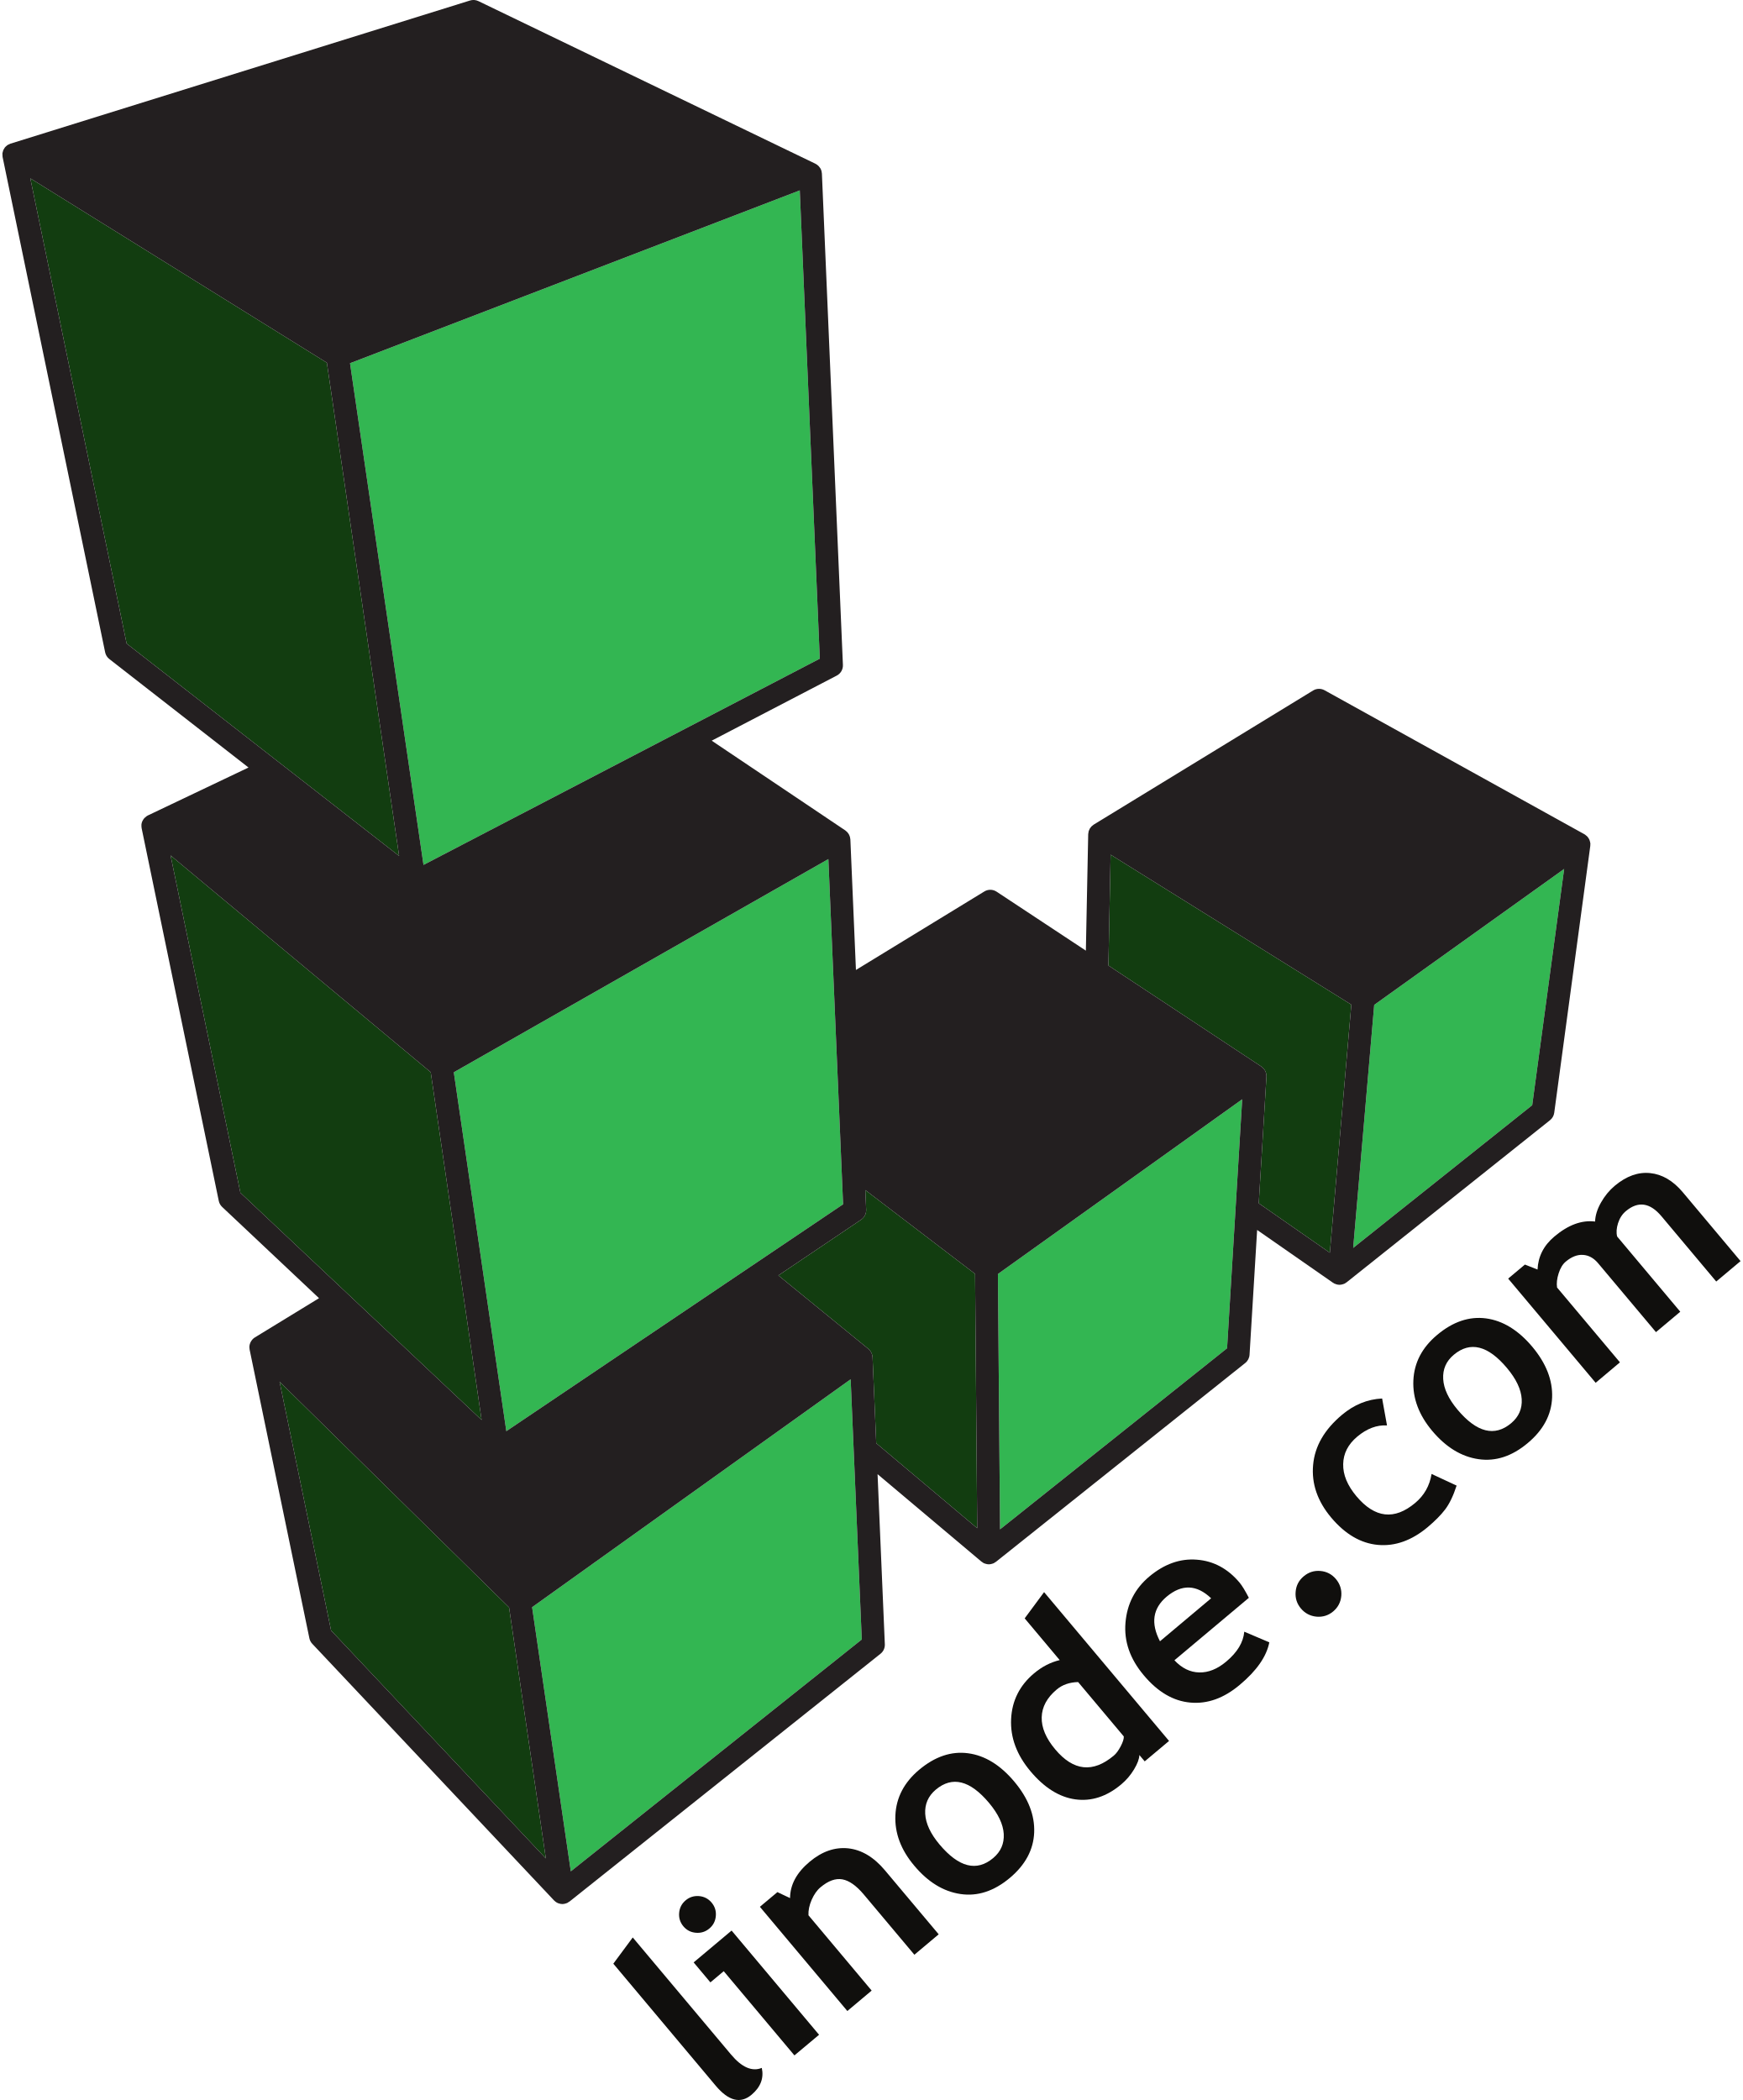
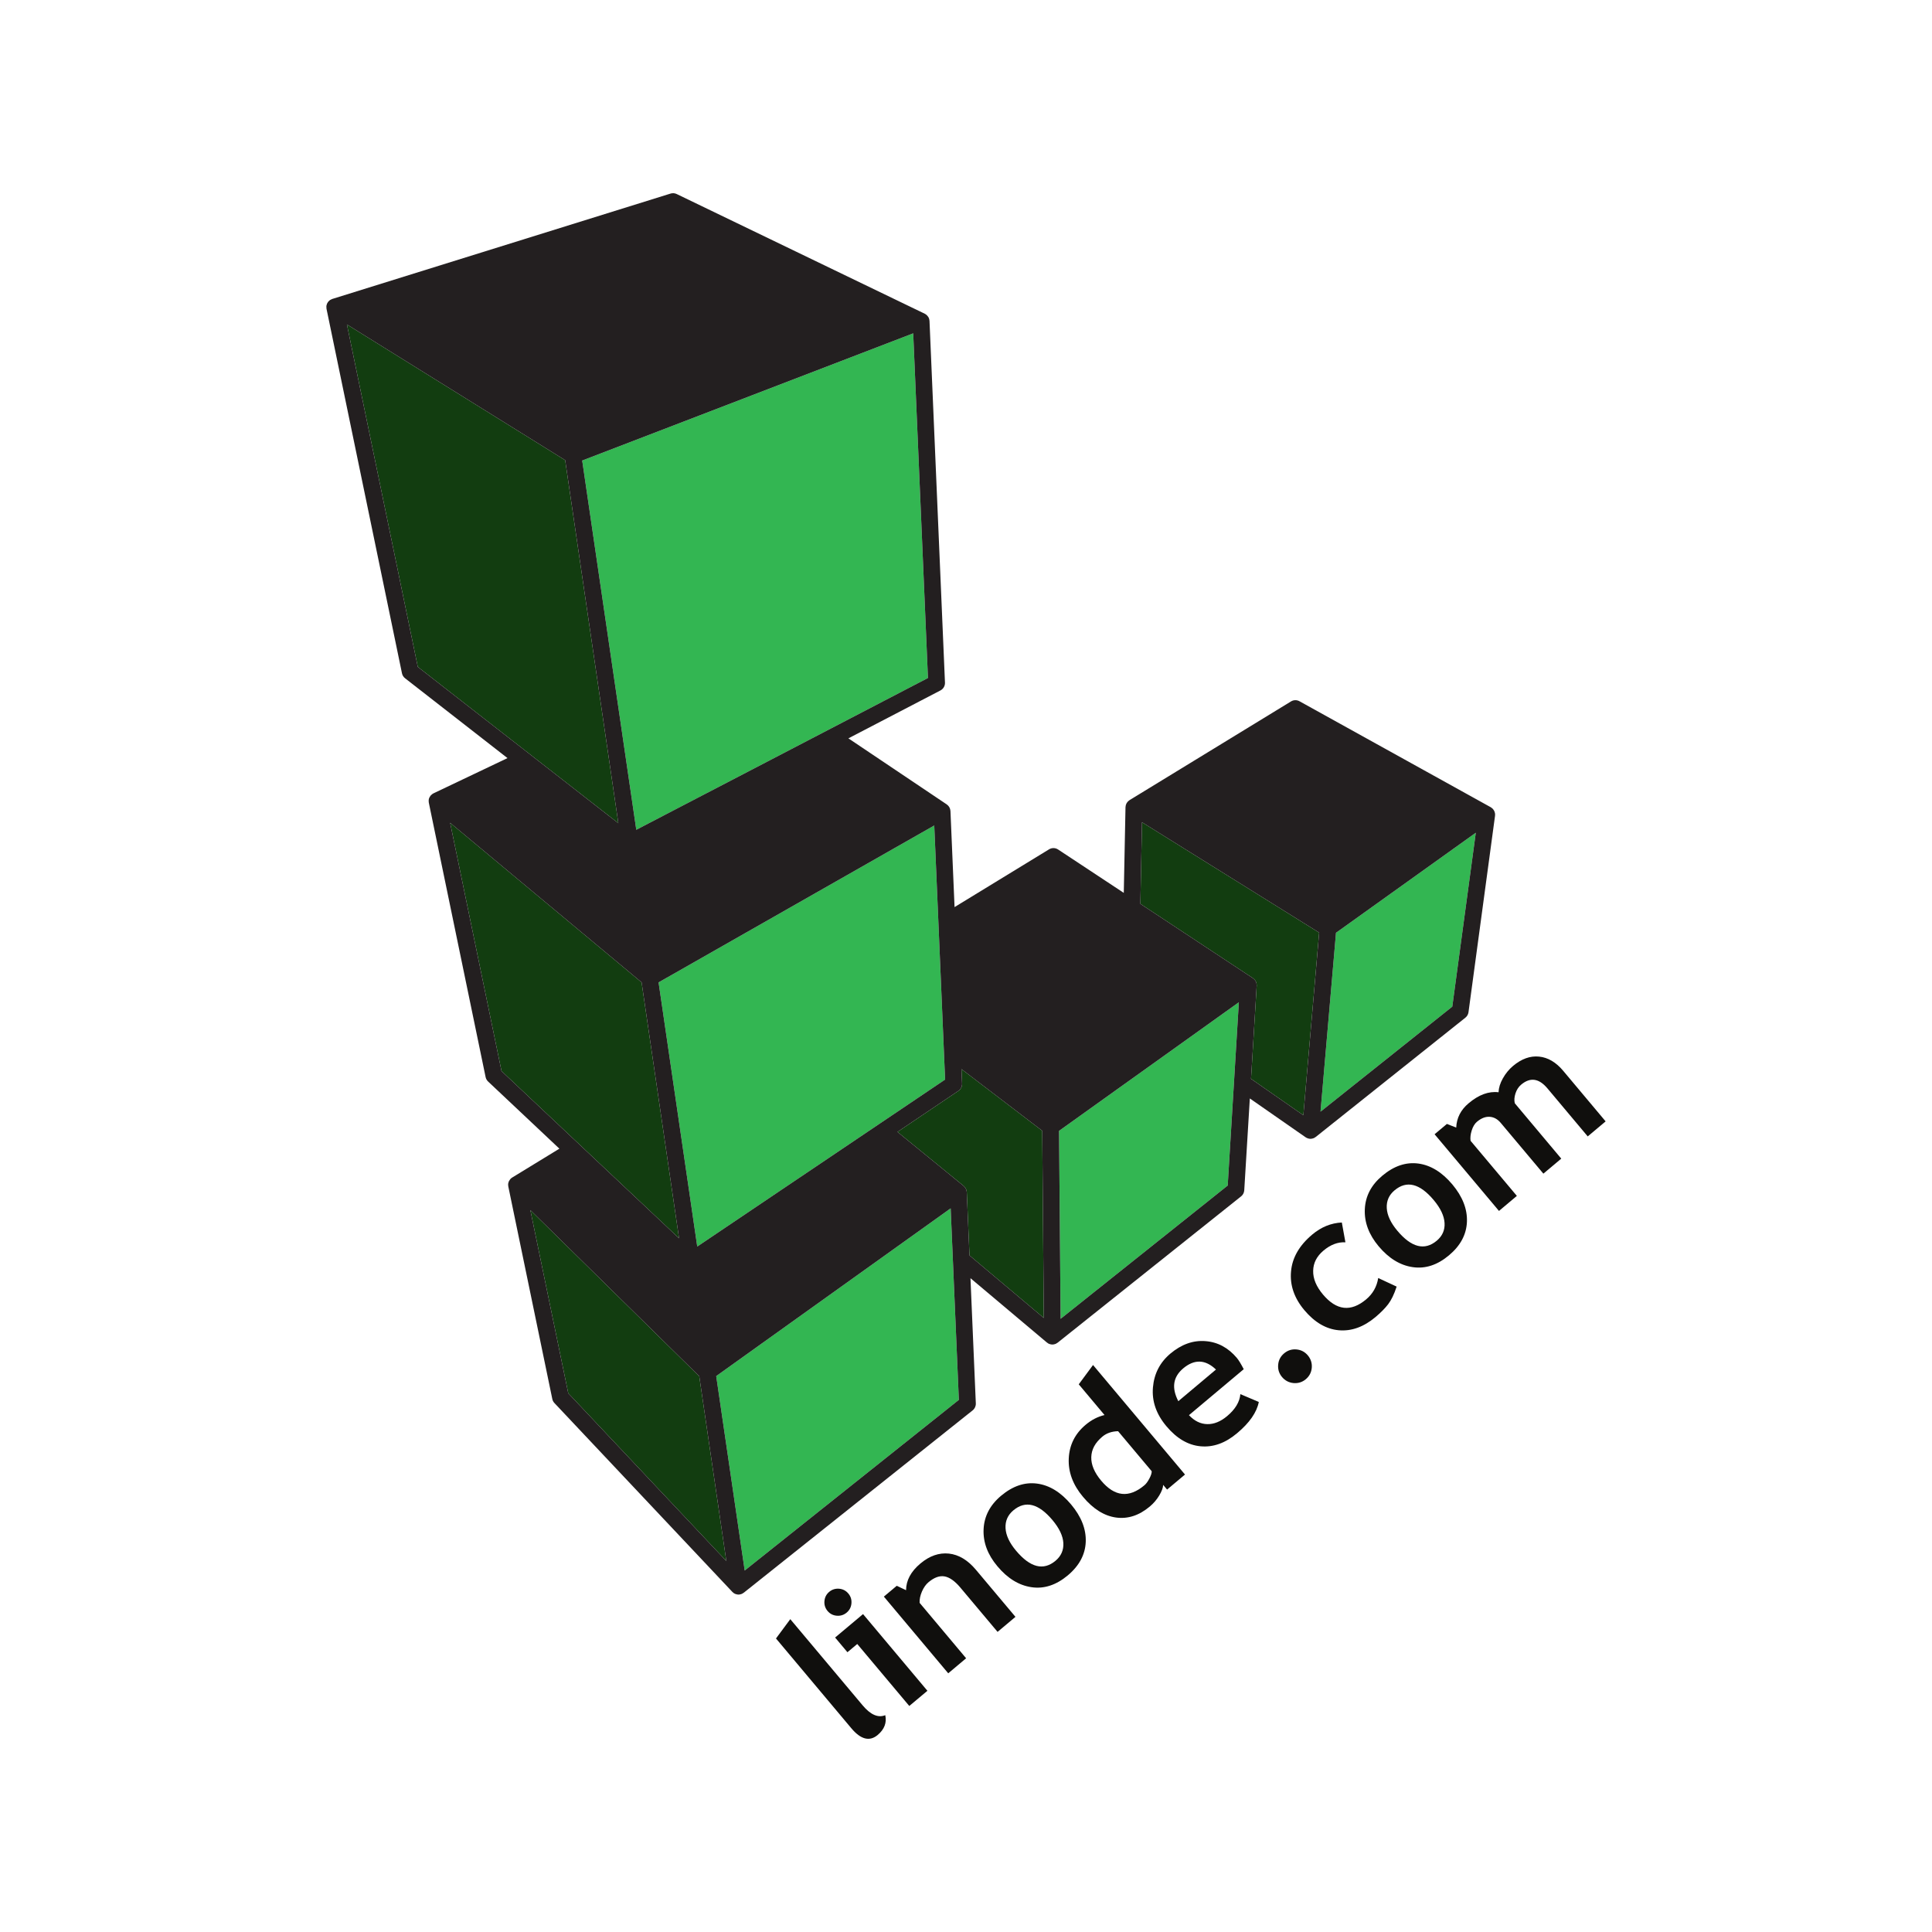
- <svg xmlns="http://www.w3.org/2000/svg" id="svg2" width="83" height="100" version="1.1" viewBox="0 0 304.627 368.04" xml:space="preserve">
-   <defs id="defs6" />
-   <g id="g10" transform="matrix(1.333333,0,0,-1.333333,0,368.04)">
-     <g id="g12" transform="scale(0.1)">
+ <svg xmlns="http://www.w3.org/2000/svg" x="0px" y="0px" viewBox="0 0 100 100" style="enable-background:new 0 0 100 100;" xml:space="preserve">
+   <g id="g10" transform="matrix(0.362276, 0, 0, -0.362276, 0, 100)">
+     <g id="g12" transform="matrix(0.08, 0, 0, 0.08, 46.62951, 27.60346)">
      <path id="path14" d="M 802.992,179.172 828.527,213.648 957.73,59.75 C 971.902,42.859 985.398,37.012 998.156,42.191 1001.08,28.699 996.574,16.891 984.66,6.879 970.176,-5.281 954.473,-1.309 937.586,18.781 L 802.992,179.172" style="fill:#100f0d;fill-opacity:1;fill-rule:nonzero;stroke:none" />
      <path id="path16" d="M 1041.05,58.621 948.117,169.32 930.594,154.602 908.566,180.852 958.457,222.711 1073.43,85.738 Z M 898.074,262.461 c 5.094,4.277 10.969,6.078 17.66,5.57 6.668,-0.601 12.141,-3.453 16.434,-8.543 4.316,-5.129 6.152,-11.008 5.555,-17.718 -0.575,-6.622 -3.403,-12.129 -8.543,-16.411 -5.098,-4.269 -10.996,-6.109 -17.668,-5.531 -6.672,0.543 -12.149,3.371 -16.442,8.481 -4.273,5.14 -6.136,11.043 -5.55,17.679 0.601,6.711 3.421,12.172 8.554,16.473" style="fill:#100f0d;fill-opacity:1;fill-rule:nonzero;stroke:none" />
      <path id="path18" d="m 1198.72,190.941 -66.47,79.137 c -9.79,11.684 -19.21,18.293 -28.13,19.934 -9.01,1.617 -18.56,-1.813 -28.74,-10.364 -4.69,-3.878 -8.57,-9.48 -11.7,-16.546 -3.08,-7.153 -4.5,-13.872 -4.18,-20.301 l 83.06,-98.981 -31.96,-26.851 -114.967,136.98 23.047,19.301 16.61,-7.859 c 0.11,17.539 8.65,33.41 25.62,47.648 16.27,13.68 33.2,19.563 50.84,17.75 17.6,-1.91 33.73,-11.551 48.39,-29.039 l 70.53,-83.961 -31.95,-26.848" style="fill:#100f0d;fill-opacity:1;fill-rule:nonzero;stroke:none" />
      <path id="path20" d="m 1231.74,335.91 c 25.35,-30.172 48.89,-36.121 70.63,-17.84 9.9,8.399 14.51,18.871 13.81,31.649 -0.75,12.722 -7.23,26.332 -19.36,40.832 -25,29.75 -48.3,35.551 -69.96,17.39 -9.96,-8.402 -14.59,-18.98 -13.91,-31.761 0.69,-12.758 6.96,-26.192 18.79,-40.27 z m -33.24,-27.859 c -17.56,20.82 -25.8,42.937 -24.75,66.187 1.06,23.211 11.45,43.184 31.22,59.801 20.8,17.43 42.26,24.691 64.35,21.723 22.09,-2.942 42.36,-15.383 60.76,-37.301 18.3,-21.82 26.99,-44.102 26.1,-66.813 -0.92,-22.679 -11.59,-42.597 -31.96,-59.707 -20.8,-17.421 -42.4,-24.531 -64.86,-21.203 -22.46,3.274 -42.77,15.703 -60.86,37.313" style="fill:#100f0d;fill-opacity:1;fill-rule:nonzero;stroke:none" />
      <path id="path22" d="m 1413.95,549.352 c -11.35,-0.282 -20.76,-3.563 -28.16,-9.793 -12.82,-10.758 -19.36,-22.868 -19.71,-36.469 -0.41,-13.539 5.57,-27.711 17.79,-42.238 23.91,-28.5 49.55,-31.211 76.97,-8.161 3.11,2.528 6.12,6.649 9.07,12.219 2.93,5.621 4.25,9.899 4.06,12.969 z m 87.5,-104.25 -6.99,8.347 c -0.18,-5.148 -2.52,-11.437 -7.01,-18.89 -4.5,-7.469 -10.1,-14.059 -16.84,-19.7 -19.08,-16.039 -39.18,-22.57 -60.29,-19.699 -21.12,2.918 -40.78,15.25 -58.95,36.86 -18.18,21.601 -26.68,44.539 -25.51,68.75 1.16,24.089 11.2,44.14 30.12,60.011 10.41,8.75 21.6,14.547 33.75,17.438 l -46.03,54.859 25.5,34.481 164.26,-195.61 -32.01,-26.847" style="fill:#100f0d;fill-opacity:1;fill-rule:nonzero;stroke:none" />
      <path id="path24" d="m 1521.53,602.961 67.24,56.5 c -18.96,18.129 -38.47,18.859 -58.45,2.148 -18.25,-15.359 -21.19,-34.839 -8.79,-58.648 z m 116.83,57.129 -97.83,-82.102 c 9.79,-10.429 20.65,-15.75 32.64,-15.988 11.99,-0.281 23.81,4.48 35.51,14.309 14.57,12.203 22.42,25.32 23.65,39.25 l 32.93,-13.989 c -3.61,-18.558 -16.58,-37.242 -38.91,-55.929 -20.9,-17.571 -42.52,-25.313 -64.96,-23.25 -22.4,2 -42.85,14 -61.19,35.91 -18.13,21.57 -26.11,44.629 -24,69.23 2.11,24.578 12.46,44.641 31.15,60.41 19.86,16.649 40.8,24.059 62.77,22.258 21.95,-1.719 40.59,-11.777 56.02,-30.109 3.26,-3.91 7.32,-10.539 12.22,-20" style="fill:#100f0d;fill-opacity:1;fill-rule:nonzero;stroke:none" />
      <path id="path26" d="m 1706.78,646.059 c -5.33,6.382 -7.67,13.711 -6.93,21.941 0.66,8.238 4.24,15.039 10.64,20.391 6.39,5.371 13.67,7.699 21.94,6.988 8.2,-0.719 15.05,-4.301 20.41,-10.66 5.31,-6.399 7.69,-13.758 7.03,-22 -0.72,-8.278 -4.26,-15.129 -10.63,-20.5 -6.38,-5.36 -13.75,-7.617 -21.99,-6.91 -8.24,0.8 -15.1,4.39 -20.47,10.75" style="fill:#100f0d;fill-opacity:1;fill-rule:nonzero;stroke:none" />
      <path id="path28" d="m 1813.54,922.078 6.41,-35.406 c -13.42,0.816 -26.49,-4.141 -39.11,-14.711 -12.11,-10.152 -18.26,-22.223 -18.49,-36.152 -0.33,-14 5.55,-28.059 17.48,-42.297 24.18,-28.711 49.86,-31.641 77.21,-8.684 11.89,9.992 19.02,22.684 21.48,38.082 l 32.91,-15.32 c -4.41,-13.61 -9.51,-24.078 -15.12,-31.442 -5.66,-7.398 -13.24,-15.007 -22.71,-23.019 -21.1,-17.688 -42.99,-25.52 -65.57,-23.488 -22.56,2.058 -43.03,14.019 -61.46,35.929 -18.09,21.551 -26,44.668 -23.75,69.129 2.15,24.563 14.82,46.531 37.97,65.922 15.87,13.359 33.51,20.527 52.75,21.457" style="fill:#100f0d;fill-opacity:1;fill-rule:nonzero;stroke:none" />
      <path id="path30" d="m 1912.54,907.512 c 25.34,-30.192 48.89,-36.114 70.63,-17.883 9.94,8.371 14.61,18.941 13.83,31.633 -0.77,12.808 -7.23,26.398 -19.34,40.847 -24.98,29.77 -48.36,35.551 -69.98,17.391 -9.96,-8.34 -14.59,-18.949 -13.89,-31.73 0.71,-12.782 7,-26.18 18.75,-40.258 z m -33.26,-27.91 c -17.5,20.886 -25.72,42.968 -24.69,66.16 1.04,23.316 11.39,43.226 31.2,59.838 20.82,17.48 42.24,24.69 64.39,21.76 22.03,-2.97 42.29,-15.4 60.74,-37.282 18.26,-21.816 26.96,-44.137 26.04,-66.789 -0.92,-22.699 -11.56,-42.668 -31.98,-59.75 -20.74,-17.461 -42.36,-24.5 -64.82,-21.199 -22.48,3.269 -42.77,15.691 -60.88,37.262" style="fill:#100f0d;fill-opacity:1;fill-rule:nonzero;stroke:none" />
      <path id="path32" d="m 2252.7,1075.83 -71.97,85.77 c -15.12,18.03 -30.73,20.23 -46.84,6.74 -4.8,-4.04 -8.18,-9.3 -10.27,-15.84 -2.05,-6.54 -2.5,-12.36 -1.15,-17.52 l 82.96,-98.85 -31.95,-26.81 -76.21,90.74 c -5.68,6.72 -12.3,10.33 -19.75,10.78 -7.52,0.47 -15.05,-2.5 -22.63,-8.86 -4.01,-3.35 -7.17,-8.52 -9.36,-15.47 -2.22,-6.95 -2.87,-13.13 -2.05,-18.55 l 82.64,-98.358 -31.92,-26.883 -115,136.951 22.02,18.45 16.6,-6.56 c 0.74,17.21 8.12,31.68 22.18,43.46 18.17,15.3 35.96,21.82 53.44,19.64 0.28,7.89 2.81,16.19 7.72,24.89 4.88,8.68 10.95,16.06 18.08,22.06 15.3,12.81 30.78,18.39 46.64,16.74 15.77,-1.59 30.1,-10 42.93,-25.27 l 75.86,-90.42 -31.97,-26.83" style="fill:#100f0d;fill-opacity:1;fill-rule:nonzero;stroke:none" />
      <path id="path34" d="m 521.434,1635.2 h 0.004 L 426.477,2283.52 36.68,2525.89 163.285,1914.36 Z M 364.297,944.172 432,617.16 714.285,317.531 665.953,647.488 Z m 769.953,251.848 1.1,-25.8 c 0.22,-5.21 -2.28,-10.16 -6.61,-13.08 l -108.8,-73.29 118.31,-96.569 c 0.08,-0.07 0.14,-0.16 0.22,-0.23 0.33,-0.281 0.59,-0.621 0.9,-0.93 0.58,-0.582 1.13,-1.18 1.6,-1.851 0.28,-0.399 0.5,-0.809 0.74,-1.231 0.38,-0.668 0.72,-1.359 1,-2.078 0.17,-0.461 0.32,-0.922 0.45,-1.391 0.21,-0.769 0.33,-1.55 0.42,-2.351 0.03,-0.309 0.15,-0.598 0.16,-0.918 l 4.84,-113.02 132.71,-111.711 -2.79,334.34 z m 322.41,440.85 -2.92,-145.68 201.04,-132.79 c 0.6,-0.39 1.09,-0.91 1.62,-1.38 0.3,-0.27 0.64,-0.49 0.91,-0.78 1.82,-1.9 3.1,-4.23 3.73,-6.78 0.1,-0.4 0.11,-0.82 0.17,-1.23 0.11,-0.69 0.28,-1.36 0.3,-2.07 0,-0.23 -0.07,-0.45 -0.07,-0.68 -0.01,-0.17 0.05,-0.33 0.04,-0.5 l -10.11,-166.3 93.45,-65.04 28.22,326.12 z M 629.871,893.84 312.813,1192.49 221.035,1635.9 562.969,1350.99 629.871,893.84" style="fill:#123d10;fill-opacity:1;fill-rule:nonzero;stroke:none" />
      <path id="path36" d="m 1074.4,1894.51 -26.32,615.55 v 0 L 456.895,2282.88 v 0 0 l 96.589,-659.45 z m 30.62,-717.17 -19.36,453.77 v 0 L 593.309,1350.87 662.352,879.129 Z m 9.94,-230 -418.722,-299.57 h -0.004 v 0 l 50.86,-347.219 h 0.004 l 382.482,304.75 z m 193.55,138.38 2.8,-335.669 298.42,238.019 19.89,327.3 z m 744.29,532.42 -41.98,-310.54 -235.34,-187.59 27.64,319.44 249.68,178.69" style="fill:#33b652;fill-opacity:1;fill-rule:nonzero;stroke:none" />
      <path id="path38" d="m 2010.82,1307.6 -235.34,-187.59 27.64,319.44 249.68,178.69 z m -266,-193.96 -93.45,65.04 10.11,166.3 c 0.01,0.17 -0.05,0.33 -0.04,0.5 0,0.23 0.07,0.45 0.07,0.68 -0.02,0.71 -0.19,1.38 -0.3,2.07 -0.06,0.41 -0.07,0.83 -0.17,1.23 -0.63,2.55 -1.91,4.88 -3.73,6.78 -0.27,0.29 -0.61,0.52 -0.91,0.78 -0.53,0.47 -1.02,0.99 -1.62,1.38 l -201.04,132.79 2.92,145.68 316.38,-197.11 z m -135.09,-125.57 -298.42,-238.019 -2.8,335.669 321.11,229.65 z m -461.15,-124.789 -4.84,113.02 c -0.01,0.32 -0.13,0.609 -0.16,0.918 -0.09,0.801 -0.22,1.582 -0.42,2.351 -0.13,0.469 -0.28,0.93 -0.45,1.391 -0.28,0.719 -0.62,1.41 -1,2.078 -0.24,0.41 -0.46,0.84 -0.74,1.231 -0.47,0.671 -1.03,1.269 -1.6,1.851 -0.3,0.309 -0.57,0.649 -0.9,0.93 -0.08,0.07 -0.14,0.16 -0.22,0.23 l -118.31,96.569 108.8,73.29 c 4.33,2.92 6.83,7.87 6.61,13.08 l -1.1,25.8 144.25,-110.11 2.79,-334.34 z M 747.098,300.551 h -0.004 l -50.86,347.219 v 0 h 0.004 l 418.722,299.57 14.62,-342.039 z M 432,617.16 364.297,944.172 665.953,647.488 714.285,317.531 Z M 312.813,1192.49 221.035,1635.9 562.969,1350.99 629.871,893.84 Z M 163.285,1914.36 36.68,2525.89 426.477,2283.52 521.438,1635.2 h -0.004 z m 293.61,368.52 591.185,227.18 v 0 l 26.32,-615.55 -520.916,-271.08 -96.589,659.45 v 0 z m 628.765,-651.77 v 0 l 19.36,-453.77 -442.668,-298.211 -69.043,471.741 z m 1001.62,20.31 c -0.02,0.28 -0.12,0.54 -0.15,0.82 -0.07,0.56 -0.18,1.1 -0.31,1.64 -0.18,0.79 -0.42,1.57 -0.73,2.33 -0.2,0.49 -0.42,0.98 -0.68,1.45 -0.4,0.74 -0.88,1.42 -1.4,2.08 -0.31,0.41 -0.61,0.83 -0.97,1.2 -0.65,0.66 -1.39,1.23 -2.16,1.78 -0.3,0.21 -0.52,0.49 -0.84,0.68 -0.07,0.05 -0.16,0.06 -0.23,0.1 -0.09,0.05 -0.15,0.12 -0.24,0.17 L 1737.88,1853 c -4.71,2.61 -10.49,2.5 -15.09,-0.32 l -288.42,-176.32 c -0.5,-0.31 -0.89,-0.72 -1.34,-1.08 -0.47,-0.37 -0.98,-0.71 -1.41,-1.13 -0.49,-0.5 -0.89,-1.07 -1.31,-1.63 -0.35,-0.47 -0.74,-0.9 -1.04,-1.39 -0.36,-0.62 -0.6,-1.31 -0.87,-1.97 -0.21,-0.52 -0.48,-1.02 -0.63,-1.56 -0.21,-0.72 -0.26,-1.49 -0.35,-2.25 -0.06,-0.5 -0.22,-0.98 -0.23,-1.49 l -3.07,-153.11 -117.33,77.5 c -4.86,3.21 -11.13,3.32 -16.09,0.29 l -168.8,-103.18 -7.32,171.58 c -0.01,0.44 -0.16,0.85 -0.22,1.29 -0.08,0.64 -0.16,1.29 -0.33,1.91 -0.16,0.61 -0.4,1.19 -0.63,1.77 -0.24,0.59 -0.48,1.17 -0.78,1.71 -0.31,0.55 -0.69,1.05 -1.06,1.56 -0.38,0.51 -0.75,1.01 -1.19,1.47 -0.44,0.45 -0.93,0.85 -1.43,1.25 -0.34,0.27 -0.61,0.61 -0.98,0.85 l -175.659,117.99 164.419,85.56 c 5.16,2.7 8.31,8.13 8.06,13.95 l -27.62,645.94 c -0.03,0.79 -0.22,1.54 -0.37,2.31 -0.07,0.32 -0.08,0.65 -0.16,0.97 -0.35,1.28 -0.86,2.51 -1.53,3.65 -0.15,0.25 -0.35,0.46 -0.52,0.7 -0.57,0.86 -1.2,1.66 -1.94,2.39 -0.33,0.32 -0.7,0.59 -1.05,0.88 -0.4,0.33 -0.75,0.71 -1.19,1 -0.33,0.22 -0.72,0.34 -1.07,0.54 -0.23,0.12 -0.4,0.32 -0.63,0.43 l -443.048,213.78 c -3.429,1.65 -7.347,1.95 -10.98,0.81 L 10.438,2571.42 c -0.031,-0.01 -0.059,-0.03 -0.09,-0.04 -0.516,-0.17 -0.949,-0.47 -1.438,-0.69 -0.844,-0.37 -1.699,-0.7 -2.473,-1.23 -0.039,-0.03 -0.082,-0.03 -0.121,-0.06 -0.398,-0.28 -0.672,-0.67 -1.039,-0.98 -0.703,-0.6 -1.426,-1.18 -1.996,-1.88 -0.402,-0.5 -0.676,-1.09 -1.012,-1.63 -0.41,-0.67 -0.867,-1.31 -1.168,-2.03 -0.273,-0.65 -0.391,-1.36 -0.57,-2.05 -0.16,-0.61 -0.426,-1.19 -0.508,-1.83 -0.012,-0.09 0.016,-0.18 0.004,-0.27 -0.07,-0.68 0.016,-1.33 0.035,-2 0.016,-0.78 -0.012,-1.57 0.133,-2.36 0.02,-0.1 -0.004,-0.21 0.02,-0.31 L 135.027,1902.87 c 0.723,-3.48 2.657,-6.6 5.465,-8.79 L 323.48,1751.45 191.191,1688.46 c -0.257,-0.12 -0.457,-0.31 -0.707,-0.45 -0.179,-0.1 -0.379,-0.12 -0.558,-0.23 -0.266,-0.15 -0.438,-0.4 -0.692,-0.57 -0.804,-0.56 -1.543,-1.17 -2.211,-1.85 -0.343,-0.35 -0.691,-0.69 -0.996,-1.07 -0.644,-0.81 -1.175,-1.68 -1.64,-2.59 -0.176,-0.34 -0.399,-0.64 -0.547,-0.99 -0.52,-1.24 -0.91,-2.55 -1.082,-3.92 -0.004,-0.05 0.004,-0.1 0,-0.14 -0.028,-0.25 0.015,-0.5 0,-0.75 -0.078,-1.17 -0.035,-2.36 0.172,-3.54 0.027,-0.17 -0.008,-0.32 0.023,-0.48 l 101.442,-490.11 c 0.625,-3.02 2.164,-5.77 4.402,-7.88 l 127.367,-119.97 -84.402,-51.61 c -1.102,-0.67 -2.071,-1.5 -2.946,-2.412 -0.218,-0.226 -0.39,-0.488 -0.593,-0.726 -0.731,-0.863 -1.356,-1.801 -1.871,-2.793 -0.176,-0.348 -0.36,-0.688 -0.512,-1.051 -0.524,-1.238 -0.922,-2.527 -1.102,-3.867 -0.008,-0.07 -0.035,-0.133 -0.043,-0.191 0,-0.02 -0.007,-0.032 -0.007,-0.04 -0.168,-1.449 -0.051,-2.871 0.195,-4.269 0.027,-0.16 -0.016,-0.32 0.019,-0.481 l 78.582,-379.55 c 0.563,-2.731 1.868,-5.231 3.77,-7.25 L 725.117,262.281 c 0.43,-0.461 0.926,-0.82 1.399,-1.211 0.254,-0.211 0.484,-0.449 0.746,-0.64 0.949,-0.692 1.984,-1.27 3.097,-1.731 0.059,-0.019 0.102,-0.07 0.164,-0.09 0.106,-0.039 0.223,-0.019 0.332,-0.058 1.68,-0.621 3.426,-0.981 5.172,-0.992 0.004,0 0.004,0 0.008,0 v 0 h 0.004 c 1.465,0 2.918,0.3 4.348,0.742 0.359,0.097 0.711,0.23 1.062,0.371 0.371,0.137 0.754,0.207 1.117,0.387 0.575,0.281 1.004,0.722 1.528,1.07 0.414,0.262 0.894,0.391 1.285,0.711 l 408.861,325.75 c 3.75,2.98 5.84,7.582 5.64,12.371 l -9.56,223.641 136.59,-114.973 c 0.19,-0.16 0.45,-0.219 0.65,-0.367 0.81,-0.621 1.61,-1.25 2.55,-1.703 0.31,-0.137 0.64,-0.2 0.95,-0.321 0.32,-0.129 0.65,-0.238 0.98,-0.34 1.47,-0.468 2.99,-0.789 4.53,-0.789 1.48,0 2.93,0.301 4.35,0.731 0.34,0.101 0.68,0.219 1.02,0.351 0.34,0.129 0.68,0.188 1.01,0.34 0.72,0.34 1.3,0.848 1.95,1.278 0.32,0.222 0.71,0.32 1.02,0.57 l 327.74,261.391 c 3.32,2.648 5.36,6.589 5.61,10.82 l 9.97,164.02 99.72,-69.41 c 0.23,-0.16 0.5,-0.21 0.74,-0.36 0.26,-0.16 0.46,-0.4 0.73,-0.54 0.58,-0.31 1.2,-0.47 1.8,-0.7 0.41,-0.15 0.8,-0.34 1.21,-0.46 1.34,-0.38 2.7,-0.62 4.08,-0.62 1.48,0 2.93,0.3 4.34,0.73 0.35,0.1 0.69,0.21 1.03,0.35 0.33,0.12 0.68,0.18 1,0.33 0.86,0.41 1.6,0.97 2.35,1.51 0.2,0.15 0.44,0.2 0.63,0.35 l 267.36,213.11 c 3.03,2.41 5,5.88 5.52,9.71 l 47.42,350.94 c 0.05,0.37 -0.03,0.73 -0.01,1.1 0.03,0.59 0.15,1.17 0.12,1.77" style="fill:#231f20;fill-opacity:1;fill-rule:nonzero;stroke:none" />
    </g>
  </g>
</svg>
